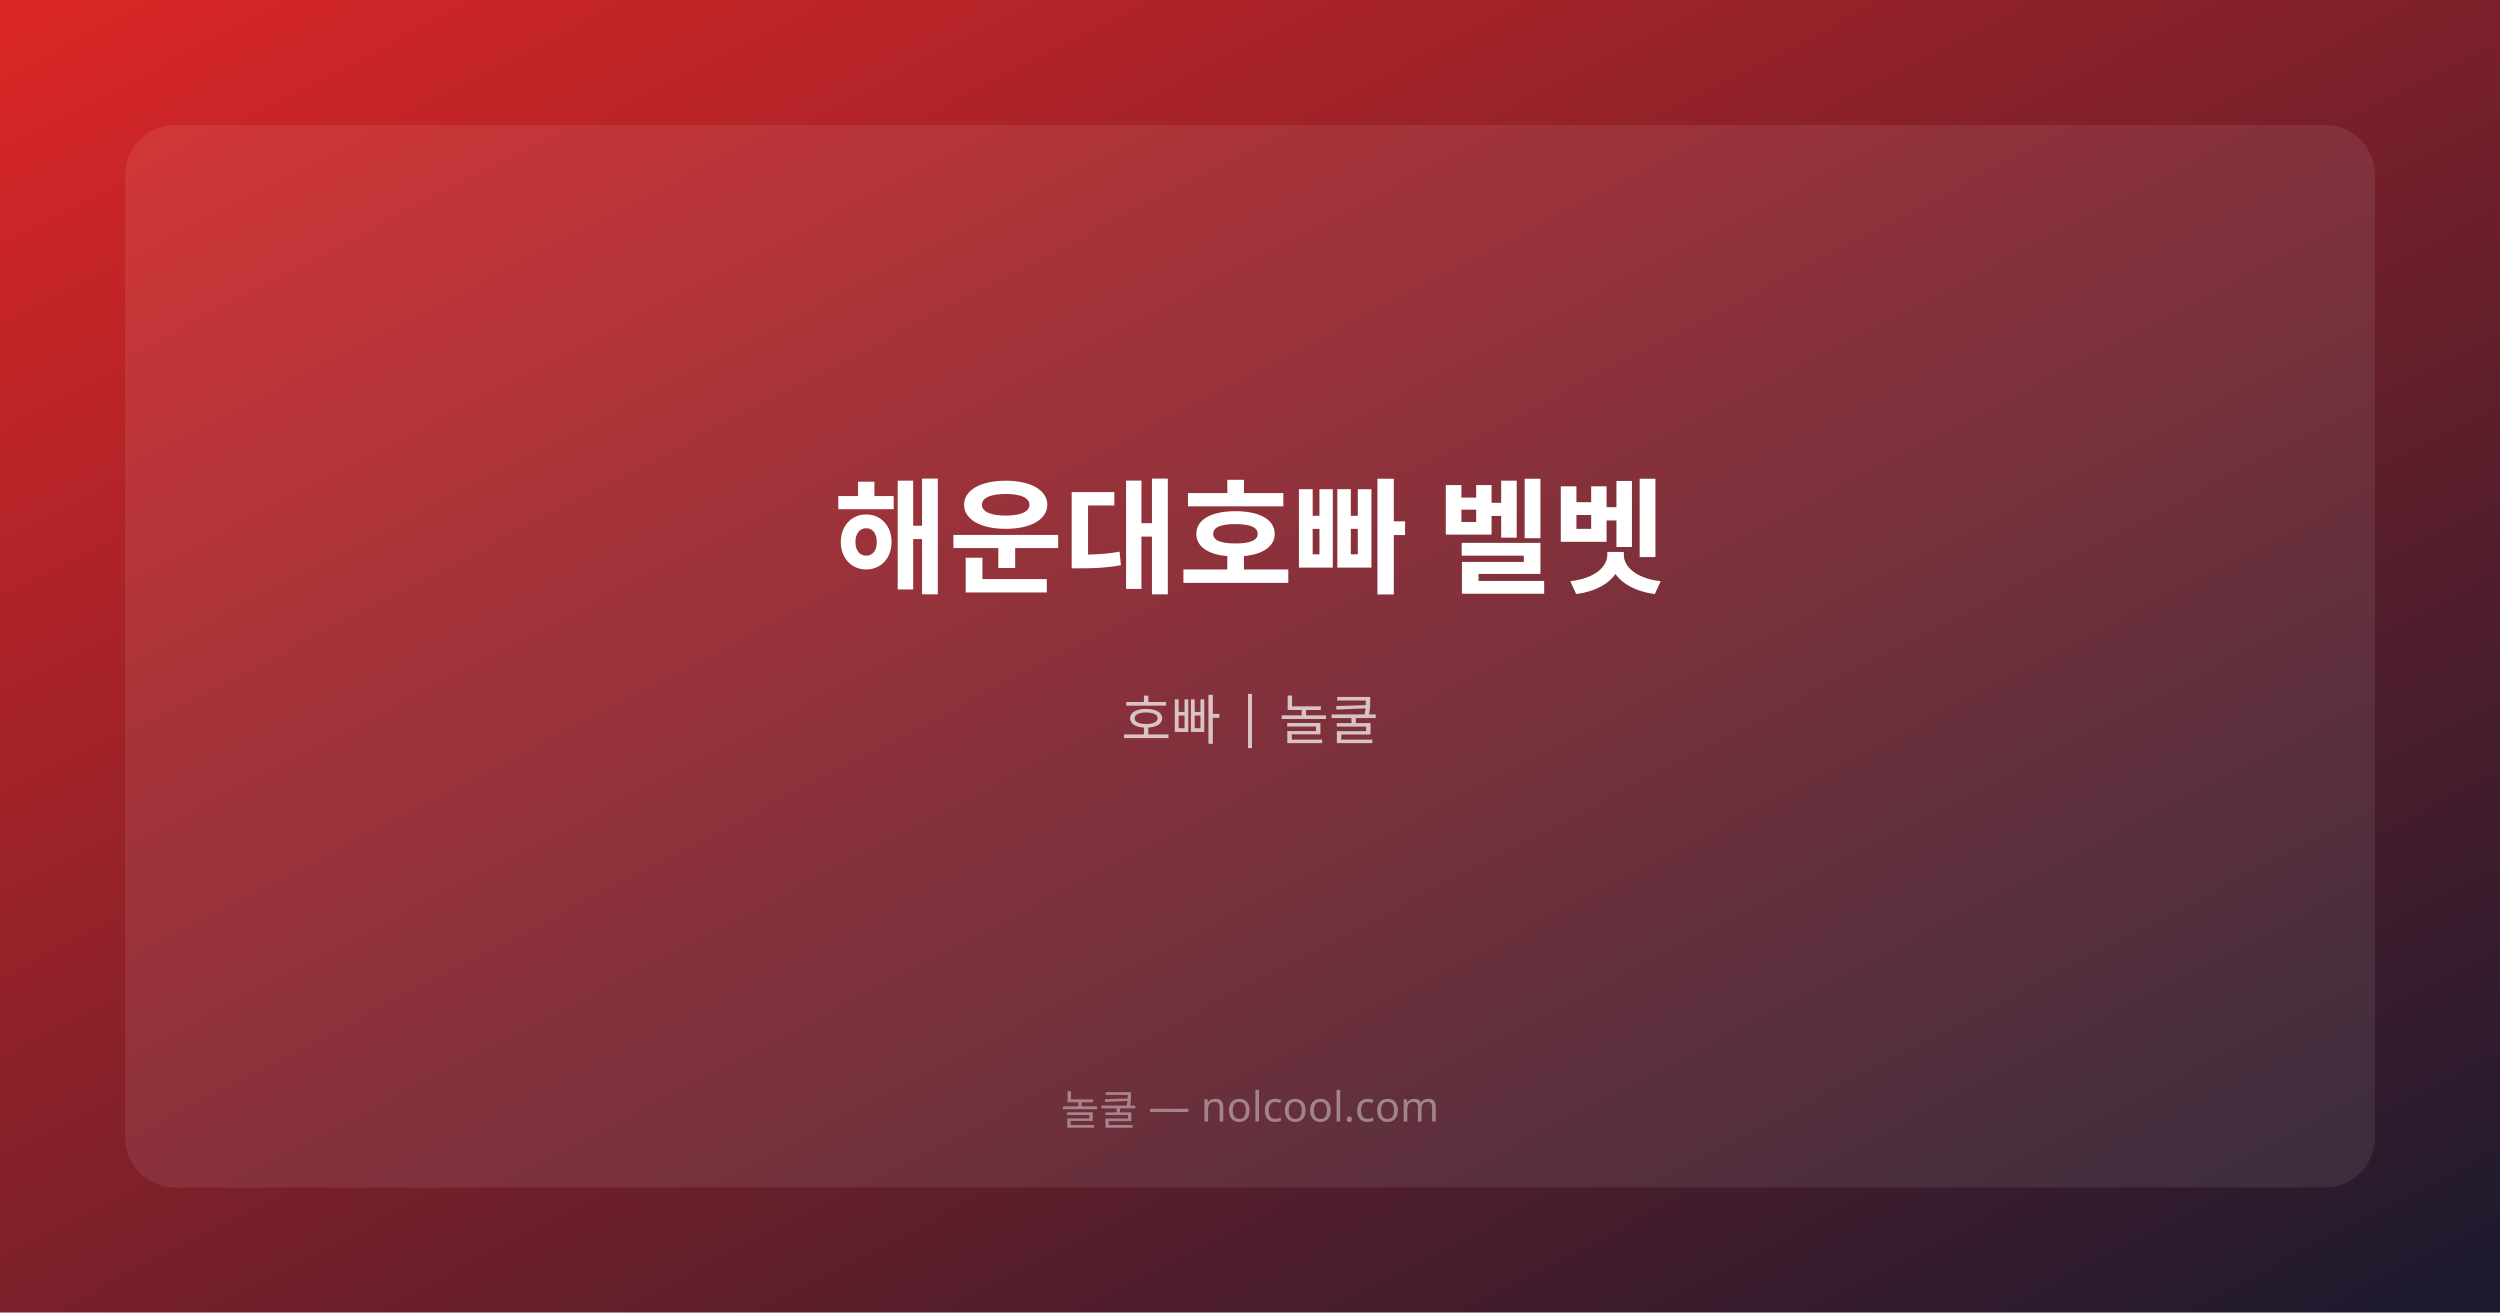
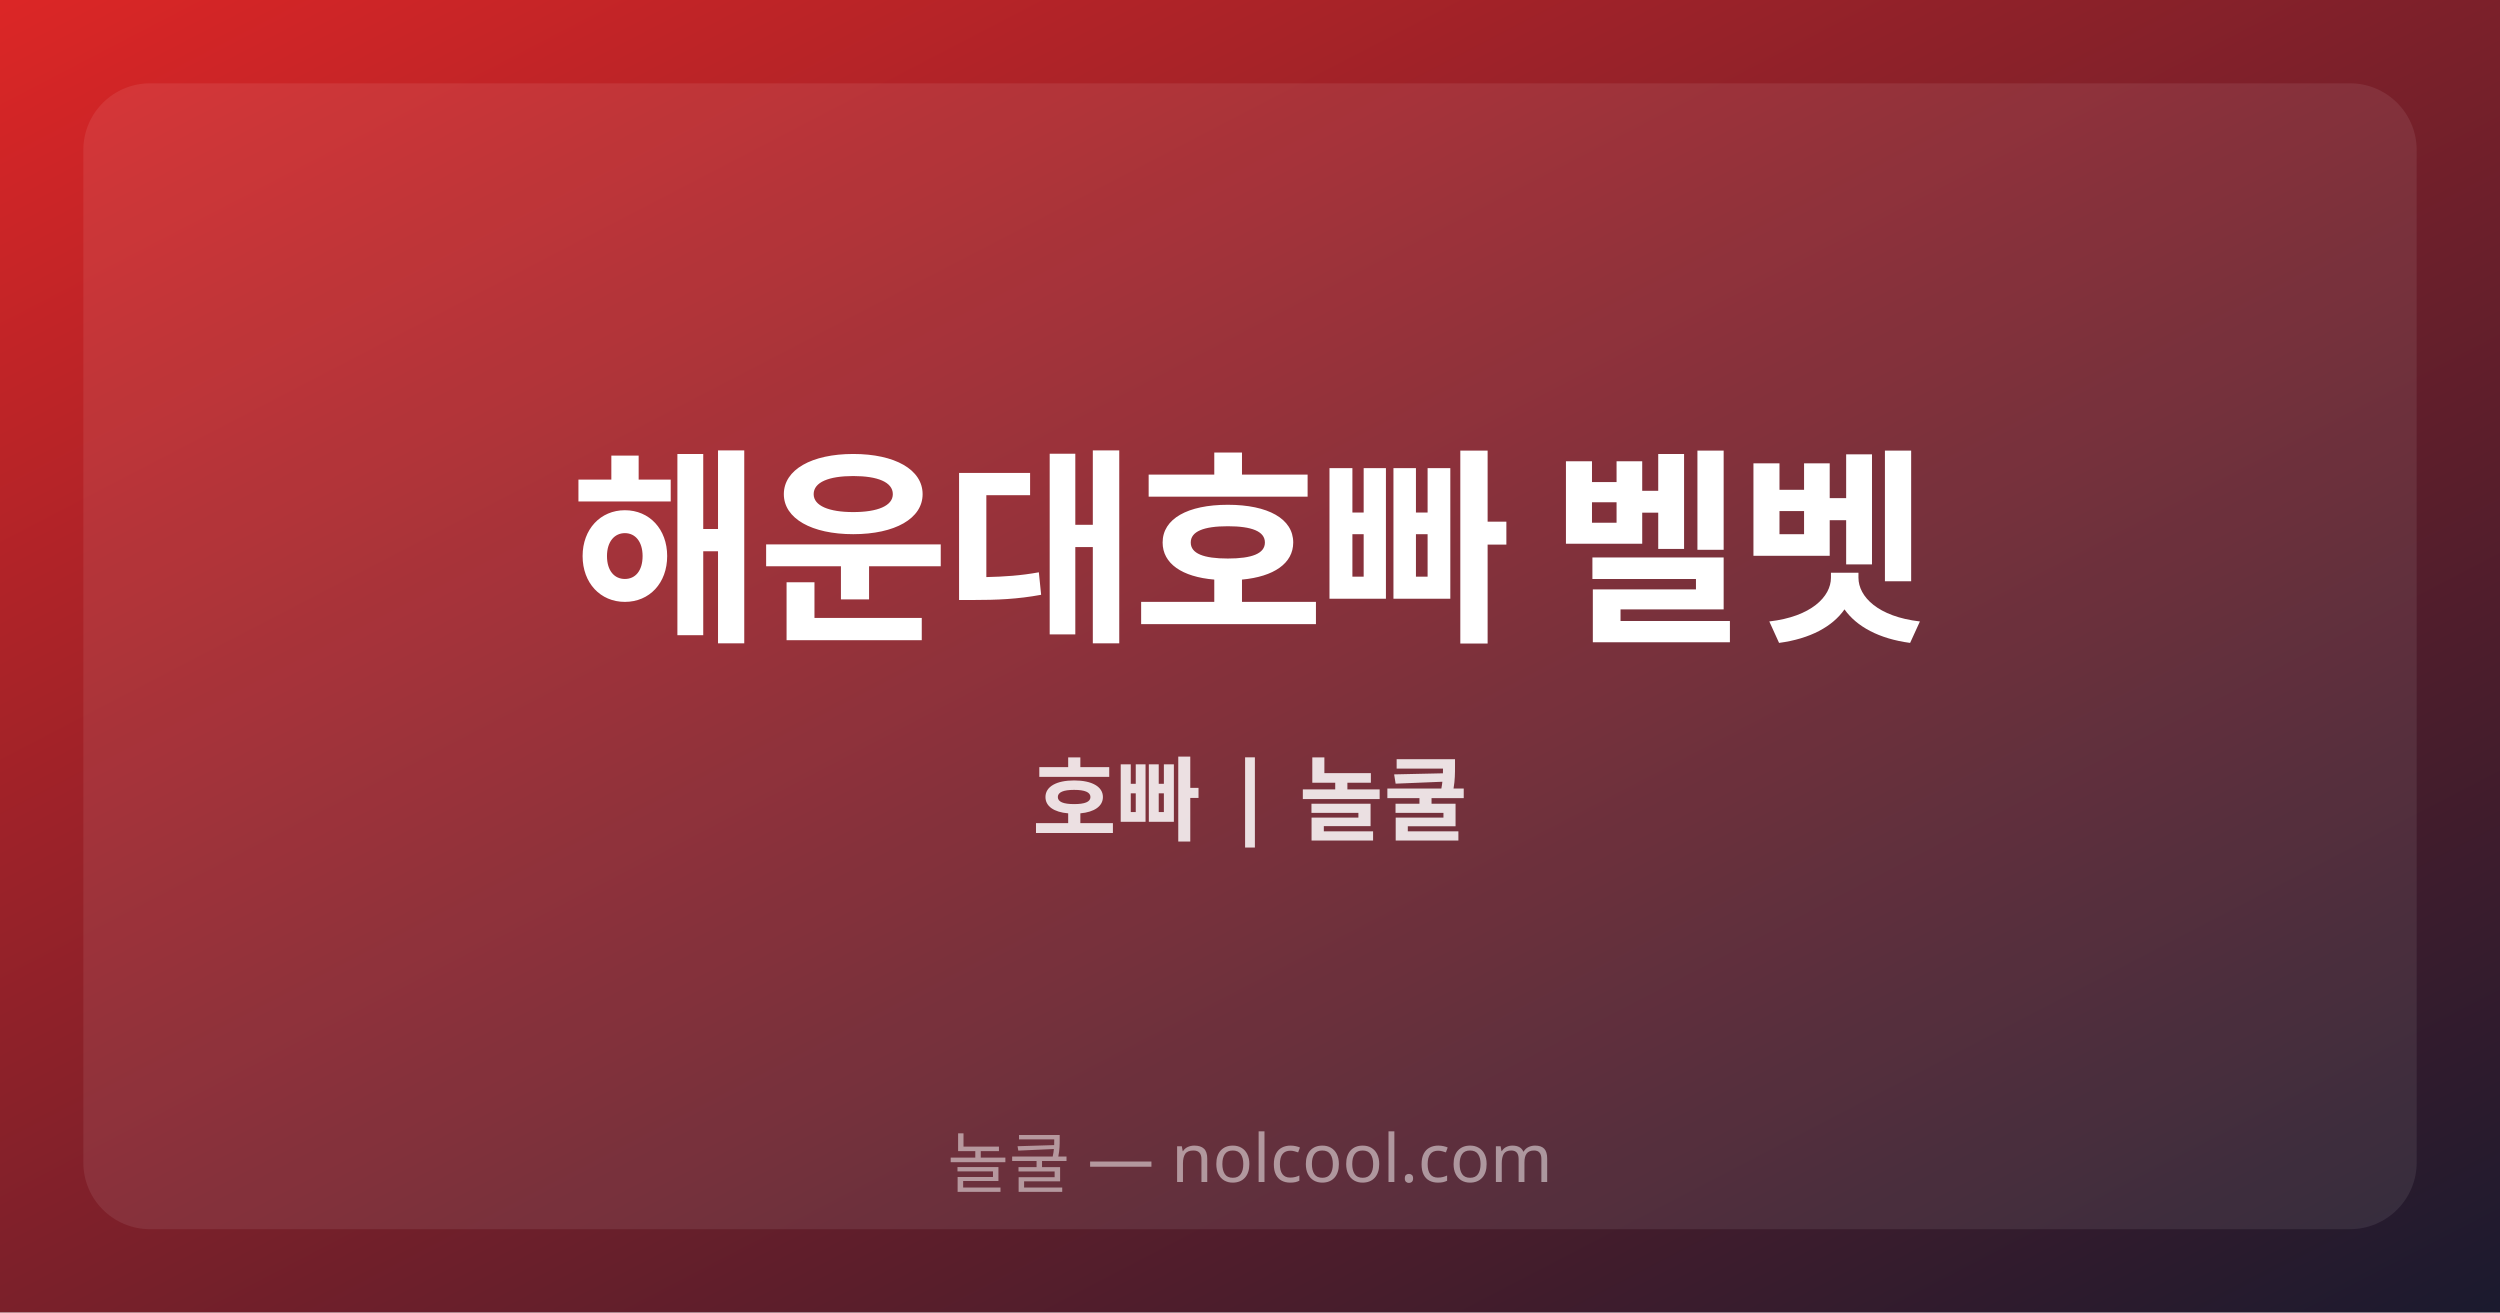
<svg xmlns="http://www.w3.org/2000/svg" width="1200" height="630" viewBox="0 0 1200 630">
  <defs>
    <linearGradient id="bg" x1="0%" y1="0%" x2="100%" y2="100%">
      <stop offset="0%" style="stop-color:#DC2626;stop-opacity:1" />
      <stop offset="100%" style="stop-color:#1a1a2e;stop-opacity:1" />
    </linearGradient>
  </defs>
  <rect width="1200" height="630" fill="url(#bg)" />
-   <rect x="60" y="60" width="1080" height="510" rx="24" fill="rgba(255,255,255,0.08)" />
-   <text x="600" y="280" text-anchor="middle" font-family="sans-serif" font-size="60" font-weight="bold" fill="white">해운대호빠 벨벳</text>
-   <text x="600" y="355" text-anchor="middle" font-family="sans-serif" font-size="26" fill="rgba(255,255,255,0.7)">호빠 | 놀쿨</text>
-   <text x="600" y="540" text-anchor="middle" font-family="sans-serif" font-size="20" fill="rgba(255,255,255,0.4)">놀쿨 — nolcool.com</text>
+   <rect x="40" y="40" width="1120" height="550" rx="32" fill="rgba(255,255,255,0.08)" />
+   <text x="600" y="300" text-anchor="middle" font-family="sans-serif" font-size="100" font-weight="900" fill="white" letter-spacing="-0.02em">해운대호빠 벨벳</text>
+   <text x="600" y="400" text-anchor="middle" font-family="sans-serif" font-size="44" font-weight="600" fill="rgba(255,255,255,0.85)">호빠 | 놀쿨</text>
+   <text x="600" y="570" text-anchor="middle" font-family="sans-serif" font-size="32" font-weight="500" fill="rgba(255,255,255,0.5)">놀쿨 — nolcool.com</text>
</svg>
